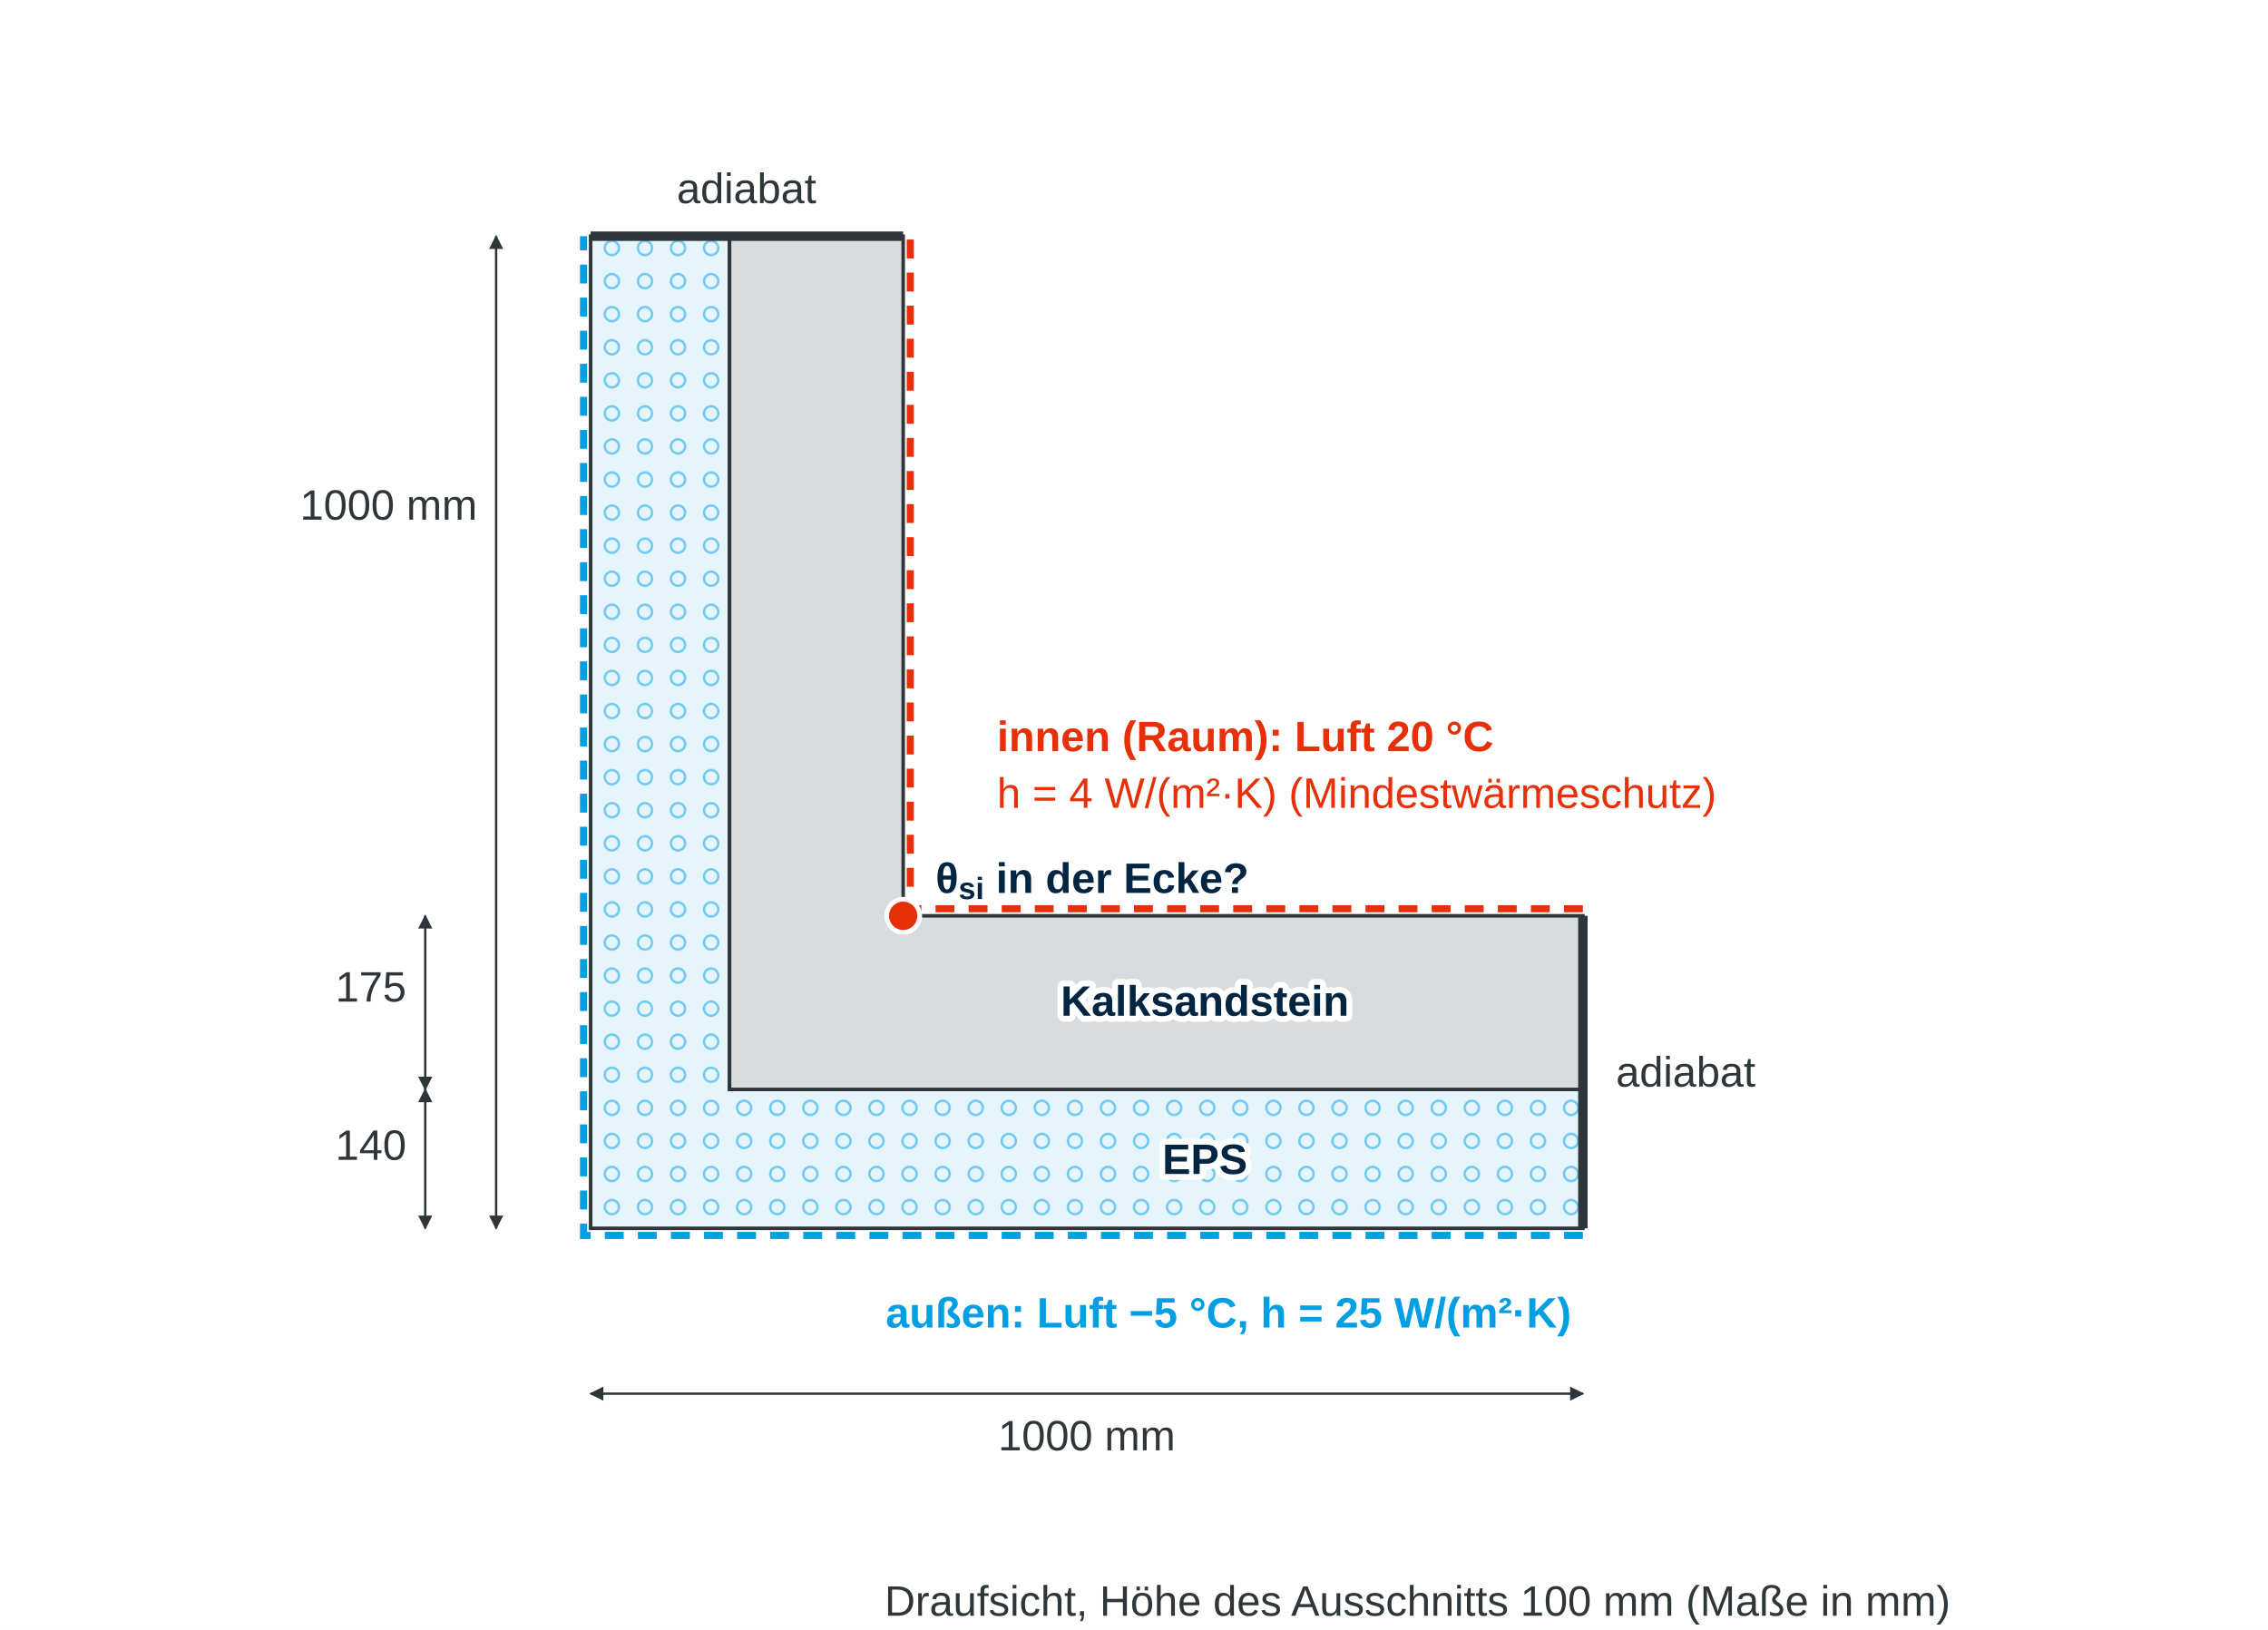
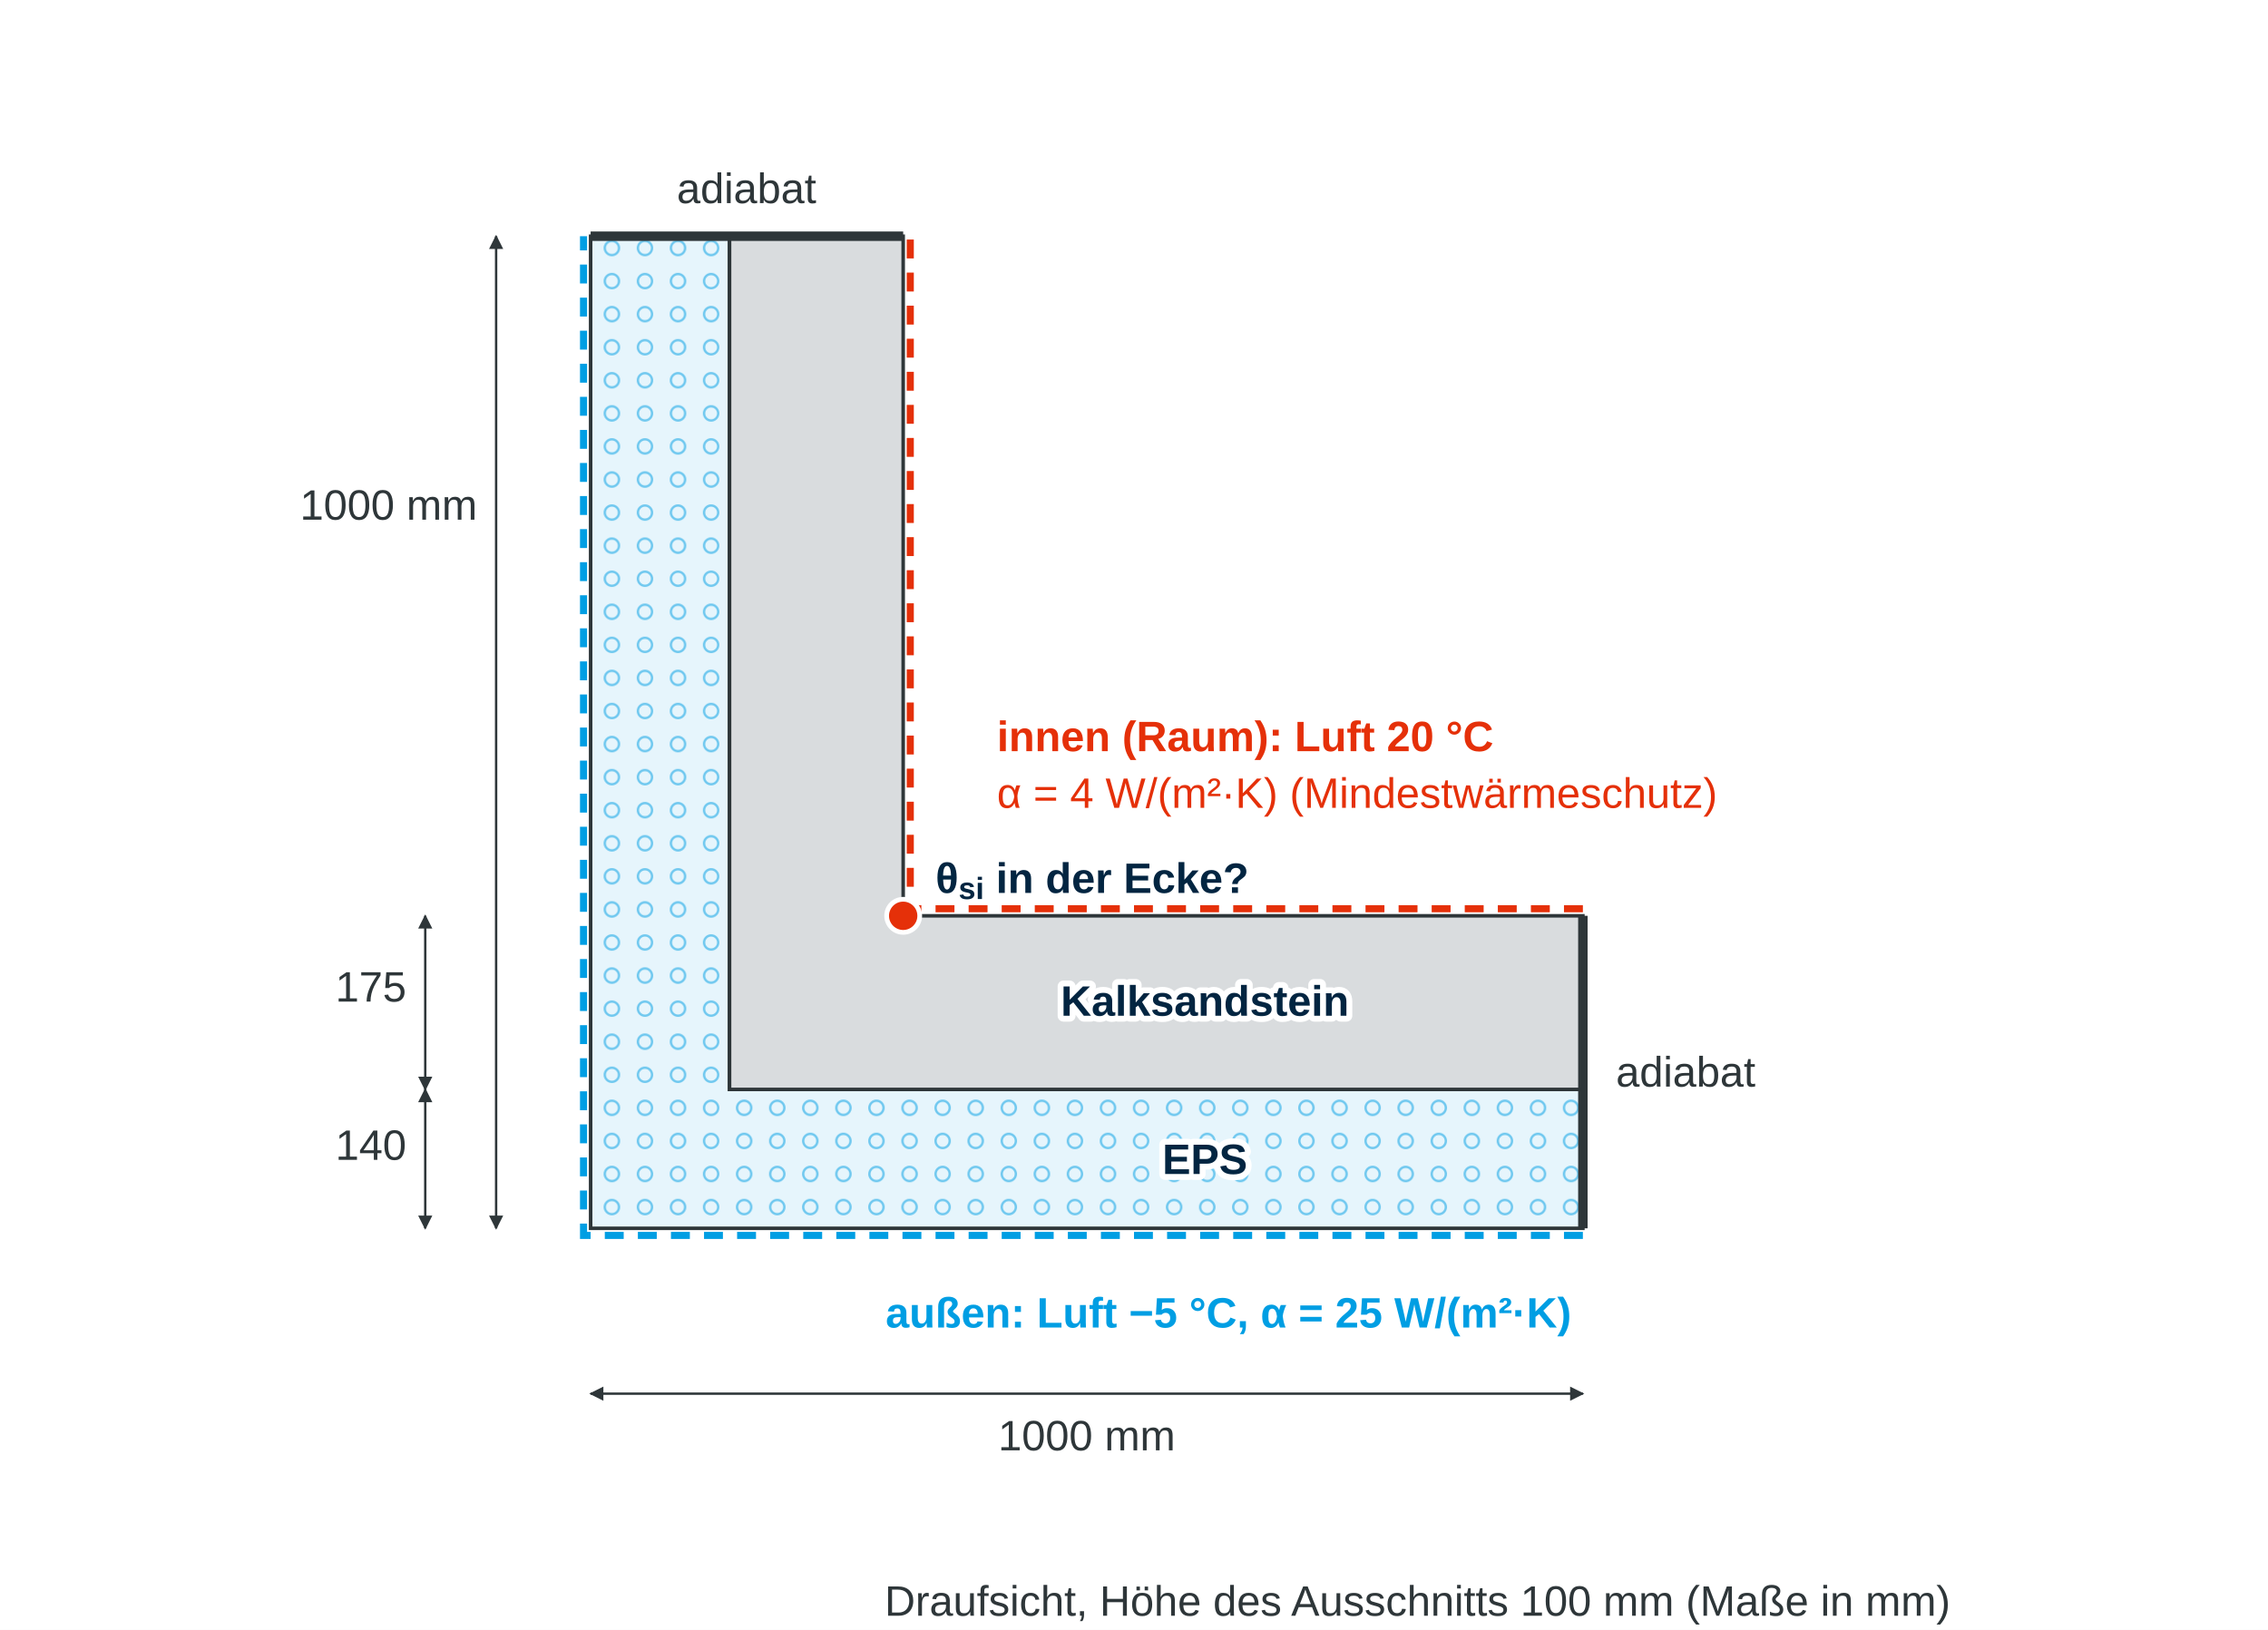
<svg xmlns="http://www.w3.org/2000/svg" viewBox="0 0 960 690" width="960" height="690" font-family="'Source Sans Pro', 'Source Sans 3', Arial, sans-serif">
  <rect width="960" height="690" fill="white" />
  <defs>
    <marker id="pf" viewBox="0 0 10 10" refX="9" refY="5" markerWidth="7" markerHeight="7" orient="auto">
      <path d="M0,0 L10,5 L0,10 z" fill="#E53009" />
    </marker>
    <marker id="pm" viewBox="0 0 10 10" refX="9" refY="5" markerWidth="6" markerHeight="6" orient="auto-start-reverse">
      <path d="M0,0 L10,5 L0,10 z" fill="#2E3639" />
    </marker>
    <marker id="plr" viewBox="0 0 10 10" refX="9" refY="5" markerWidth="6" markerHeight="6" orient="auto">
      <path d="M0,0 L10,5 L0,10 z" fill="#E53009" />
    </marker>
    <marker id="plc" viewBox="0 0 10 10" refX="9" refY="5" markerWidth="6" markerHeight="6" orient="auto">
      <path d="M0,0 L10,5 L0,10 z" fill="#009EE3" />
    </marker>
    <pattern id="eps" width="14" height="14" patternUnits="userSpaceOnUse">
      <circle cx="7" cy="7" r="3" fill="none" stroke="#009EE3" stroke-width="1" opacity="0.5" />
    </pattern>
  </defs>
  <path d="M250,520 H670.0 V461.2 H308.8 V100.0 H250 Z" fill="#e6f5fc" stroke="#2E3639" stroke-width="1.5" />
  <path d="M250,520 H670.0 V461.2 H308.8 V100.0 H250 Z" fill="url(#eps)" />
  <path d="M308.8,461.2 H670.0 V387.7 H382.3 V100.0 H308.8 Z" fill="#d9dcde" stroke="#2E3639" stroke-width="1.5" />
  <path d="M670.0,523 H247 V100.0" fill="none" stroke="#009EE3" stroke-width="3" stroke-dasharray="8 6" />
  <path d="M670.0,384.7 H385.3 V100.0" fill="none" stroke="#E53009" stroke-width="3" stroke-dasharray="8 6" />
  <line x1="670.0" y1="520" x2="670.0" y2="387.7" stroke="#2E3639" stroke-width="4" />
  <line x1="250" y1="100.0" x2="382.3" y2="100.0" stroke="#2E3639" stroke-width="4" />
  <text x="684" y="460" text-anchor="start" font-size="18" fill="#2E3639">adiabat</text>
  <text x="316" y="86" text-anchor="middle" font-size="18" fill="#2E3639">adiabat</text>
-   <text x="520" y="562" text-anchor="middle" font-size="18" fill="#009EE3" font-weight="700">außen: Luft −5 °C, h = 25 W/(m²·K)</text>
+   <text x="520" y="562" text-anchor="middle" font-size="18" fill="#009EE3" font-weight="700">außen: Luft −5 °C, α = 25 W/(m²·K)</text>
  <text x="422" y="318" text-anchor="start" font-size="18" fill="#E53009" font-weight="700">innen (Raum): Luft 20 °C</text>
-   <text x="422" y="342" text-anchor="start" font-size="18" fill="#E53009">h = 4 W/(m²·K) (Mindestwärmeschutz)</text>
+   <text x="422" y="342" text-anchor="start" font-size="18" fill="#E53009">α = 4 W/(m²·K) (Mindestwärmeschutz)</text>
  <circle cx="382.3" cy="387.7" r="7" fill="#E53009" stroke="white" stroke-width="2" />
  <text x="396" y="378" text-anchor="start" font-size="18" fill="#022541" font-weight="700">θ<tspan baseline-shift="sub" font-size="13">si</tspan> in der Ecke?</text>
  <text x="510" y="497" text-anchor="middle" font-size="18" fill="#022541" font-weight="700" stroke="white" stroke-width="5" stroke-linejoin="round" paint-order="stroke">EPS</text>
  <text x="510" y="430" text-anchor="middle" font-size="18" fill="#022541" font-weight="700" stroke="white" stroke-width="5" stroke-linejoin="round" paint-order="stroke">Kalksandstein</text>
  <line x1="180" y1="520" x2="180" y2="461.2" stroke="#2E3639" marker-start="url(#pm)" marker-end="url(#pm)" />
  <text x="172" y="491" text-anchor="end" font-size="18" fill="#2E3639">140</text>
  <line x1="180" y1="461.2" x2="180" y2="387.7" stroke="#2E3639" marker-start="url(#pm)" marker-end="url(#pm)" />
  <text x="172" y="424" text-anchor="end" font-size="18" fill="#2E3639">175</text>
  <line x1="210" y1="520" x2="210" y2="100.0" stroke="#2E3639" marker-start="url(#pm)" marker-end="url(#pm)" />
  <text x="202" y="220" text-anchor="end" font-size="18" fill="#2E3639">1000 mm</text>
  <line x1="250" y1="590" x2="670.0" y2="590" stroke="#2E3639" marker-start="url(#pm)" marker-end="url(#pm)" />
  <text x="460" y="614" text-anchor="middle" font-size="18" fill="#2E3639">1000 mm</text>
  <text x="600" y="684" text-anchor="middle" font-size="18" fill="#2E3639">Draufsicht, Höhe des Ausschnitts 100 mm (Maße in mm)</text>
</svg>
